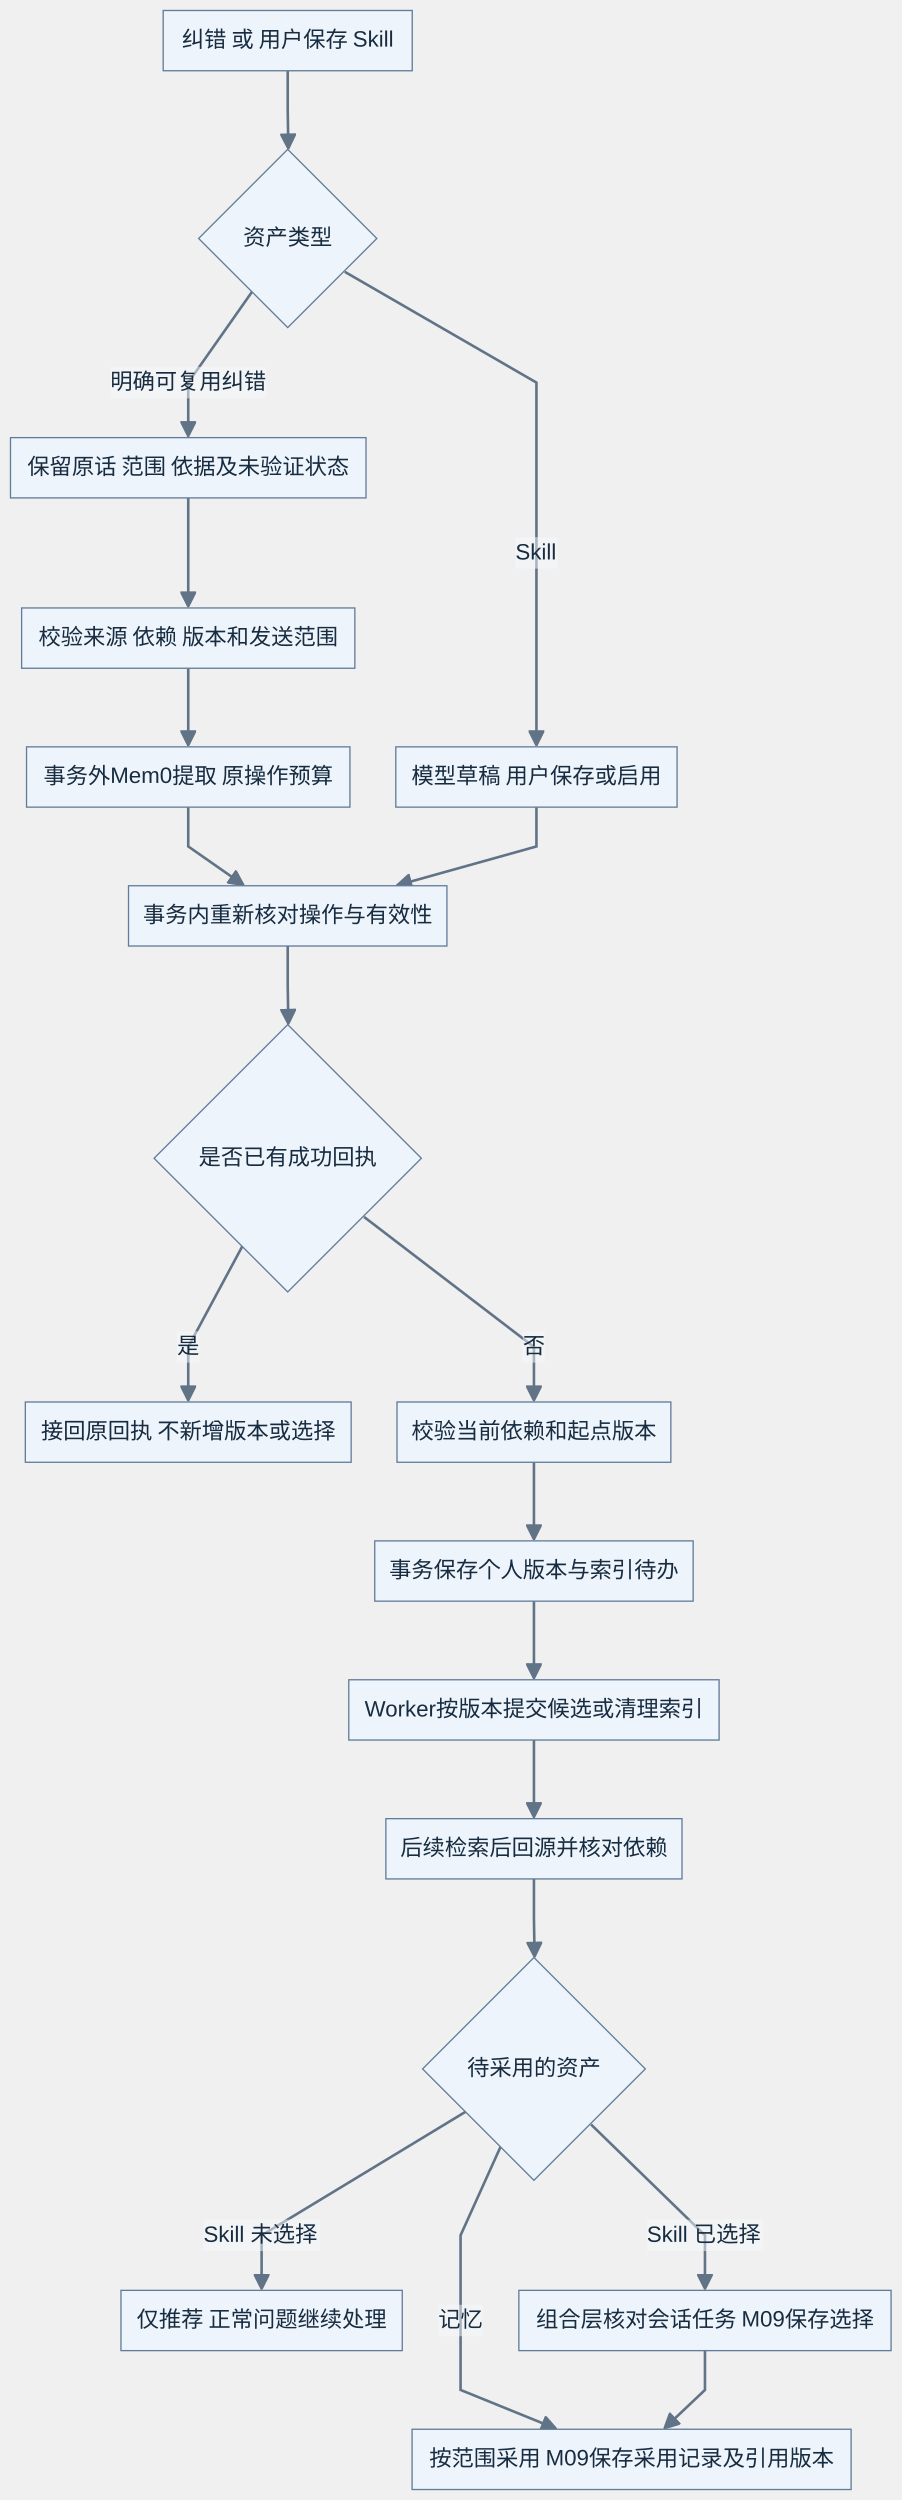
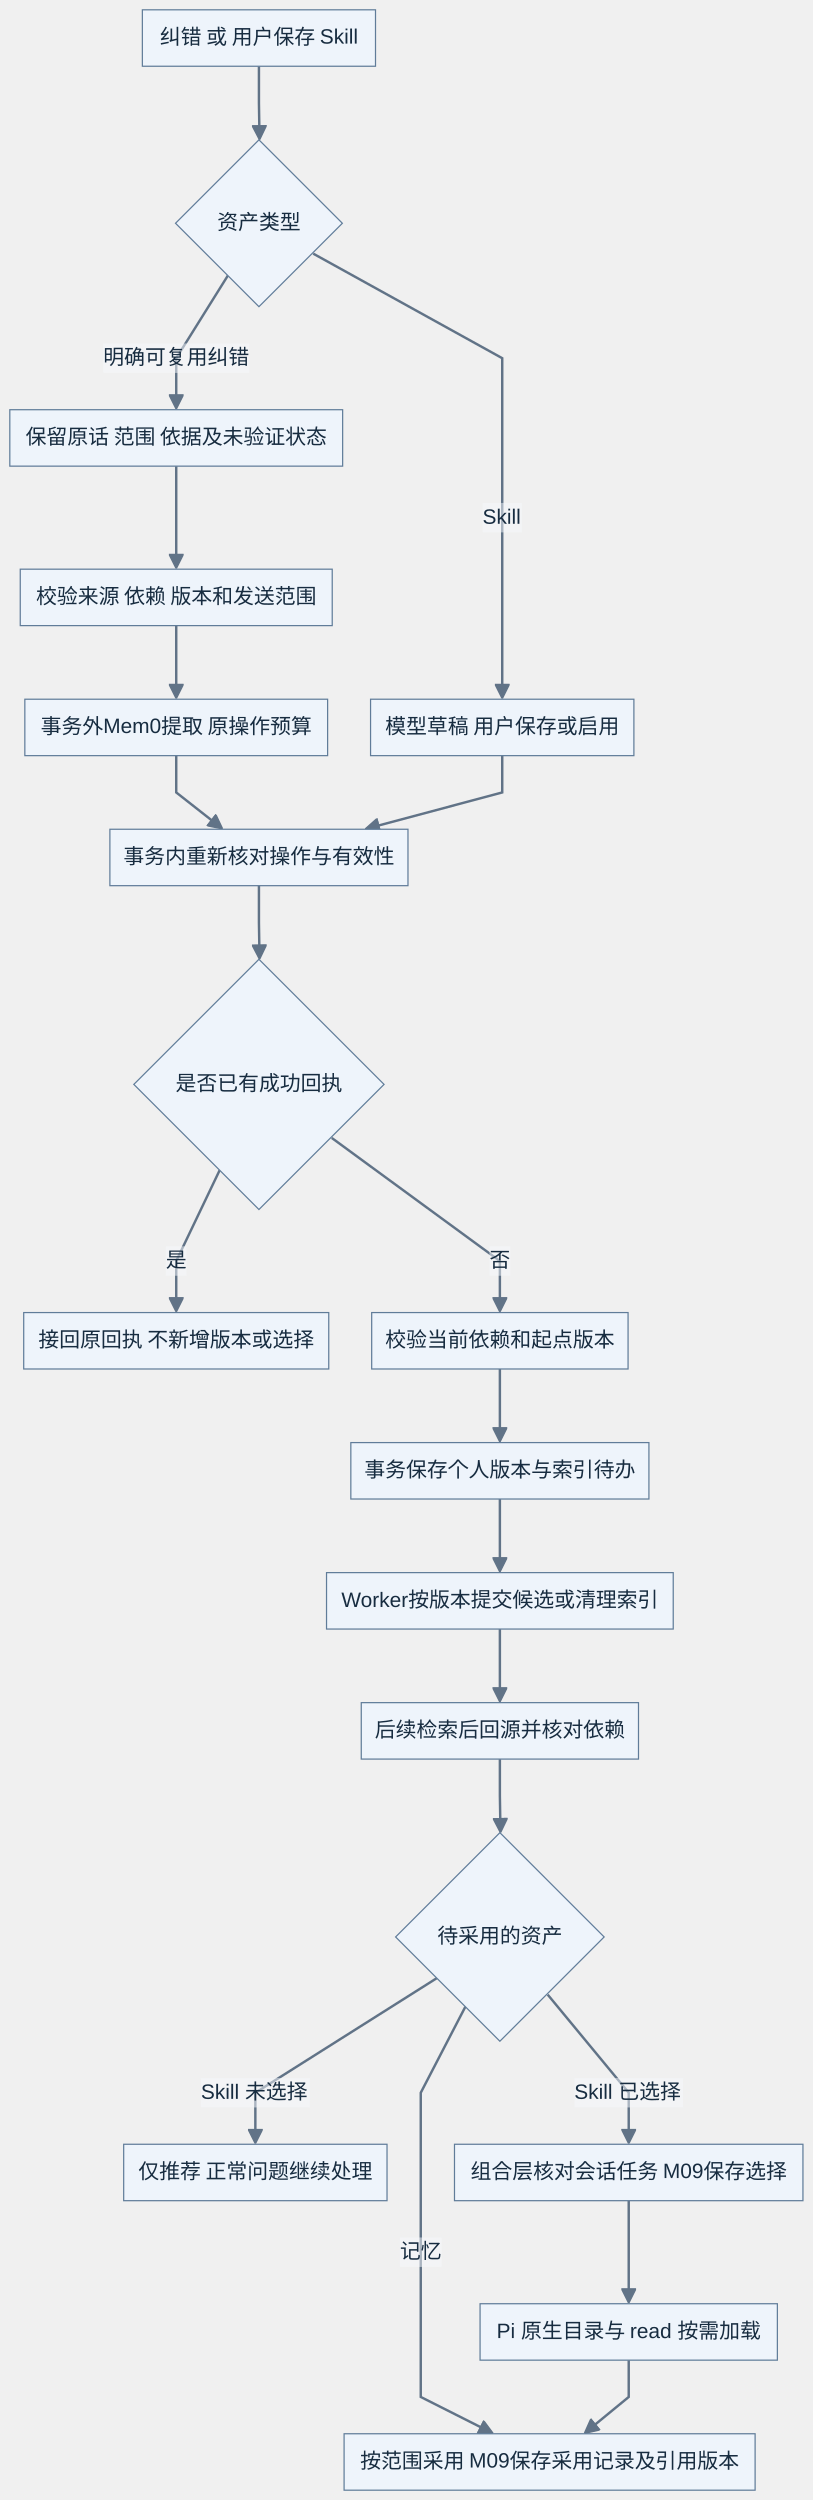
- <svg xmlns="http://www.w3.org/2000/svg" aria-roledescription="flowchart-v2" role="graphics-document document" viewBox="-8 -8 688.062 1908" height="1908" width="688.062" id="diagramF09">
+ <svg xmlns="http://www.w3.org/2000/svg" aria-roledescription="flowchart-v2" role="graphics-document document" viewBox="-8 -8 662.562 2038" height="2038" width="662.562" id="diagramF09">
  <style>#diagramF09{font-family:PingFang SC,Microsoft YaHei,Arial,sans-serif;font-size:17px;fill:#172c40;}#diagramF09 .error-icon{fill:#ffffff;}#diagramF09 .error-text{fill:#000000;stroke:#000000;}#diagramF09 .edge-thickness-normal{stroke-width:2px;}#diagramF09 .edge-thickness-thick{stroke-width:3.5px;}#diagramF09 .edge-pattern-solid{stroke-dasharray:0;}#diagramF09 .edge-pattern-dashed{stroke-dasharray:3;}#diagramF09 .edge-pattern-dotted{stroke-dasharray:2;}#diagramF09 .marker{fill:#617387;stroke:#617387;}#diagramF09 .marker.cross{stroke:#617387;}#diagramF09 svg{font-family:PingFang SC,Microsoft YaHei,Arial,sans-serif;font-size:17px;}#diagramF09 .label{font-family:PingFang SC,Microsoft YaHei,Arial,sans-serif;color:#172c40;}#diagramF09 .cluster-label text{fill:#000000;}#diagramF09 .cluster-label span,#diagramF09 p{color:#000000;}#diagramF09 .label text,#diagramF09 span,#diagramF09 p{fill:#172c40;color:#172c40;}#diagramF09 .node rect,#diagramF09 .node circle,#diagramF09 .node ellipse,#diagramF09 .node polygon,#diagramF09 .node path{fill:#eef4fb;stroke:#607c99;stroke-width:1px;}#diagramF09 .flowchart-label text{text-anchor:middle;}#diagramF09 .node .katex path{fill:#000;stroke:#000;stroke-width:1px;}#diagramF09 .node .label{text-align:center;}#diagramF09 .node.clickable{cursor:pointer;}#diagramF09 .arrowheadPath{fill:#0b0b0b;}#diagramF09 .edgePath .path{stroke:#617387;stroke-width:2.0px;}#diagramF09 .flowchart-link{stroke:#617387;fill:none;}#diagramF09 .edgeLabel{background-color:#f5f8fb;text-align:center;}#diagramF09 .edgeLabel rect{opacity:0.5;background-color:#f5f8fb;fill:#f5f8fb;}#diagramF09 .labelBkg{background-color:rgba(245, 248, 251, 0.5);}#diagramF09 .cluster rect{fill:#f7f9fc;stroke:#bccbd9;stroke-width:1px;}#diagramF09 .cluster text{fill:#000000;}#diagramF09 .cluster span,#diagramF09 p{color:#000000;}#diagramF09 div.mermaidTooltip{position:absolute;text-align:center;max-width:200px;padding:2px;font-family:PingFang SC,Microsoft YaHei,Arial,sans-serif;font-size:12px;background:#ffffff;border:1px solid hsl(0, 0%, 90%);border-radius:2px;pointer-events:none;z-index:100;}#diagramF09 .flowchartTitleText{text-anchor:middle;font-size:18px;fill:#172c40;}#diagramF09 :root{--mermaid-font-family:PingFang SC,Microsoft YaHei,Arial,sans-serif;}</style>
  <g>
    <marker orient="auto" markerHeight="12" markerWidth="12" markerUnits="userSpaceOnUse" refY="5" refX="6" viewBox="0 0 10 10" class="marker flowchart" id="diagramF09_flowchart-pointEnd">
      <path style="stroke-width: 1; stroke-dasharray: 1, 0;" class="arrowMarkerPath" d="M 0 0 L 10 5 L 0 10 z" />
    </marker>
    <marker orient="auto" markerHeight="12" markerWidth="12" markerUnits="userSpaceOnUse" refY="5" refX="4.5" viewBox="0 0 10 10" class="marker flowchart" id="diagramF09_flowchart-pointStart">
      <path style="stroke-width: 1; stroke-dasharray: 1, 0;" class="arrowMarkerPath" d="M 0 5 L 10 10 L 10 0 z" />
    </marker>
    <marker orient="auto" markerHeight="11" markerWidth="11" markerUnits="userSpaceOnUse" refY="5" refX="11" viewBox="0 0 10 10" class="marker flowchart" id="diagramF09_flowchart-circleEnd">
      <circle style="stroke-width: 1; stroke-dasharray: 1, 0;" class="arrowMarkerPath" r="5" cy="5" cx="5" />
    </marker>
    <marker orient="auto" markerHeight="11" markerWidth="11" markerUnits="userSpaceOnUse" refY="5" refX="-1" viewBox="0 0 10 10" class="marker flowchart" id="diagramF09_flowchart-circleStart">
      <circle style="stroke-width: 1; stroke-dasharray: 1, 0;" class="arrowMarkerPath" r="5" cy="5" cx="5" />
    </marker>
    <marker orient="auto" markerHeight="11" markerWidth="11" markerUnits="userSpaceOnUse" refY="5.2" refX="12" viewBox="0 0 11 11" class="marker cross flowchart" id="diagramF09_flowchart-crossEnd">
      <path style="stroke-width: 2; stroke-dasharray: 1, 0;" class="arrowMarkerPath" d="M 1,1 l 9,9 M 10,1 l -9,9" />
    </marker>
    <marker orient="auto" markerHeight="11" markerWidth="11" markerUnits="userSpaceOnUse" refY="5.2" refX="-1" viewBox="0 0 11 11" class="marker cross flowchart" id="diagramF09_flowchart-crossStart">
      <path style="stroke-width: 2; stroke-dasharray: 1, 0;" class="arrowMarkerPath" d="M 1,1 l 9,9 M 10,1 l -9,9" />
    </marker>
    <g class="root">
      <g class="clusters" />
      <g class="edgePaths">
-         <path marker-end="url(#diagramF09_flowchart-pointEnd)" style="fill:none;" class="edge-thickness-normal edge-pattern-solid flowchart-link LS-A LE-B" id="L-A-B-0" d="M211.582,46L211.582,76L211.995,101.201" />
-         <path marker-end="url(#diagramF09_flowchart-pointEnd)" style="fill:none;" class="edge-thickness-normal edge-pattern-solid flowchart-link LS-B LE-C" id="L-B-C-0" d="M184.315,214.733L135.664,284L135.664,320.7" />
-         <path marker-end="url(#diagramF09_flowchart-pointEnd)" style="fill:none;" class="edge-thickness-normal edge-pattern-solid flowchart-link LS-B LE-D" id="L-B-D-0" d="M255.135,199.447L401.414,284L401.414,349L401.414,414L401.414,479L401.414,532L401.414,556.7" />
+         <path marker-end="url(#diagramF09_flowchart-pointEnd)" style="fill:none;" class="edge-thickness-normal edge-pattern-solid flowchart-link LS-A LE-B" id="L-A-B-0" d="M203.082,46L203.082,76L203.495,101.201" />
+         <path marker-end="url(#diagramF09_flowchart-pointEnd)" style="fill:none;" class="edge-thickness-normal edge-pattern-solid flowchart-link LS-B LE-C" id="L-B-C-0" d="M177.742,216.66L135.664,284L135.664,320.7" />
+         <path marker-end="url(#diagramF09_flowchart-pointEnd)" style="fill:none;" class="edge-thickness-normal edge-pattern-solid flowchart-link LS-B LE-D" id="L-B-D-0" d="M247.322,198.76L401.414,284L401.414,349L401.414,414L401.414,479L401.414,532L401.414,556.7" />
        <path marker-end="url(#diagramF09_flowchart-pointEnd)" style="fill:none;" class="edge-thickness-normal edge-pattern-solid flowchart-link LS-C LE-Pre" id="L-C-Pre-0" d="M135.664,372L135.664,414L135.664,450.7" />
        <path marker-end="url(#diagramF09_flowchart-pointEnd)" style="fill:none;" class="edge-thickness-normal edge-pattern-solid flowchart-link LS-Pre LE-Extract" id="L-Pre-Extract-0" d="M135.664,502L135.664,532L135.664,556.7" />
-         <path marker-end="url(#diagramF09_flowchart-pointEnd)" style="fill:none;" class="edge-thickness-normal edge-pattern-solid flowchart-link LS-Extract LE-O" id="L-Extract-O-0" d="M135.664,608L135.664,638L174.291,664.966" />
-         <path marker-end="url(#diagramF09_flowchart-pointEnd)" style="fill:none;" class="edge-thickness-normal edge-pattern-solid flowchart-link LS-D LE-O" id="L-D-O-0" d="M401.414,608L401.414,638L299.067,666.575" />
-         <path marker-end="url(#diagramF09_flowchart-pointEnd)" style="fill:none;" class="edge-thickness-normal edge-pattern-solid flowchart-link LS-O LE-P" id="L-O-P-0" d="M211.582,714L211.582,744L211.995,769.201" />
-         <path marker-end="url(#diagramF09_flowchart-pointEnd)" style="fill:none;" class="edge-thickness-normal edge-pattern-solid flowchart-link LS-P LE-R" id="L-P-R-0" d="M176.871,943.289L135.664,1020L135.664,1056.7" />
-         <path marker-end="url(#diagramF09_flowchart-pointEnd)" style="fill:none;" class="edge-thickness-normal edge-pattern-solid flowchart-link LS-P LE-V" id="L-P-V-0" d="M269.83,920.752L399.5,1020L399.5,1056.7" />
+         <path marker-end="url(#diagramF09_flowchart-pointEnd)" style="fill:none;" class="edge-thickness-normal edge-pattern-solid flowchart-link LS-Extract LE-O" id="L-Extract-O-0" d="M135.664,608L135.664,638L169.659,664.724" />
+         <path marker-end="url(#diagramF09_flowchart-pointEnd)" style="fill:none;" class="edge-thickness-normal edge-pattern-solid flowchart-link LS-D LE-O" id="L-D-O-0" d="M401.414,608L401.414,638L294.271,666.632" />
+         <path marker-end="url(#diagramF09_flowchart-pointEnd)" style="fill:none;" class="edge-thickness-normal edge-pattern-solid flowchart-link LS-O LE-P" id="L-O-P-0" d="M203.082,714L203.082,744L203.495,769.201" />
+         <path marker-end="url(#diagramF09_flowchart-pointEnd)" style="fill:none;" class="edge-thickness-normal edge-pattern-solid flowchart-link LS-P LE-R" id="L-P-R-0" d="M171.056,945.974L135.664,1020L135.664,1056.7" />
+         <path marker-end="url(#diagramF09_flowchart-pointEnd)" style="fill:none;" class="edge-thickness-normal edge-pattern-solid flowchart-link LS-P LE-V" id="L-P-V-0" d="M262.435,919.647L399.5,1020L399.5,1056.7" />
        <path marker-end="url(#diagramF09_flowchart-pointEnd)" style="fill:none;" class="edge-thickness-normal edge-pattern-solid flowchart-link LS-V LE-E" id="L-V-E-0" d="M399.5,1108L399.5,1138L399.5,1162.7" />
        <path marker-end="url(#diagramF09_flowchart-pointEnd)" style="fill:none;" class="edge-thickness-normal edge-pattern-solid flowchart-link LS-E LE-Commit" id="L-E-Commit-0" d="M399.5,1214L399.5,1244L399.5,1268.7" />
        <path marker-end="url(#diagramF09_flowchart-pointEnd)" style="fill:none;" class="edge-thickness-normal edge-pattern-solid flowchart-link LS-Commit LE-F" id="L-Commit-F-0" d="M399.5,1320L399.5,1350L399.5,1374.7" />
        <path marker-end="url(#diagramF09_flowchart-pointEnd)" style="fill:none;" class="edge-thickness-normal edge-pattern-solid flowchart-link LS-F LE-G" id="L-F-G-0" d="M399.5,1426L399.5,1456L399.913,1481.201" />
-         <path marker-end="url(#diagramF09_flowchart-pointEnd)" style="fill:none;" class="edge-thickness-normal edge-pattern-solid flowchart-link LS-G LE-H" id="L-G-H-0" d="M347.24,1603.74L191.664,1698L191.664,1734.7" />
-         <path marker-end="url(#diagramF09_flowchart-pointEnd)" style="fill:none;" class="edge-thickness-normal edge-pattern-solid flowchart-link LS-G LE-J" id="L-G-J-0" d="M443.083,1613.417L530.031,1698L530.031,1734.7" />
-         <path marker-end="url(#diagramF09_flowchart-pointEnd)" style="fill:none;" class="edge-thickness-normal edge-pattern-solid flowchart-link LS-G LE-I" id="L-G-I-0" d="M373.989,1630.489L343.5,1698L343.5,1763L343.5,1816L412.475,1844.006" />
-         <path marker-end="url(#diagramF09_flowchart-pointEnd)" style="fill:none;" class="edge-thickness-normal edge-pattern-solid flowchart-link LS-J LE-I" id="L-J-I-0" d="M530.031,1786L530.031,1816L502.182,1842.357" />
+         <path marker-end="url(#diagramF09_flowchart-pointEnd)" style="fill:none;" class="edge-thickness-normal edge-pattern-solid flowchart-link LS-G LE-H" id="L-G-H-0" d="M348.079,1604.579L200.164,1698L200.164,1734.7" />
+         <path marker-end="url(#diagramF09_flowchart-pointEnd)" style="fill:none;" class="edge-thickness-normal edge-pattern-solid flowchart-link LS-G LE-J" id="L-G-J-0" d="M438.476,1618.024L504.531,1698L504.531,1734.7" />
+         <path marker-end="url(#diagramF09_flowchart-pointEnd)" style="fill:none;" class="edge-thickness-normal edge-pattern-solid flowchart-link LS-G LE-I" id="L-G-I-0" d="M371.371,1627.871L335,1698L335,1763L335,1828L335,1893L335,1946L389.72,1973.612" />
+         <path marker-end="url(#diagramF09_flowchart-pointEnd)" style="fill:none;" class="edge-thickness-normal edge-pattern-solid flowchart-link LS-J LE-Native" id="L-J-Native-0" d="M504.531,1786L504.531,1828L504.531,1864.7" />
+         <path marker-end="url(#diagramF09_flowchart-pointEnd)" style="fill:none;" class="edge-thickness-normal edge-pattern-solid flowchart-link LS-Native LE-I" id="L-Native-I-0" d="M504.531,1916L504.531,1946L472.117,1972.635" />
      </g>
      <g class="edgeLabels">
        <g class="edgeLabel">
          <g transform="translate(0, 0)" class="label">
            <rect height="0" width="0" ry="0" rx="0" />
            <text style="">
              <tspan class="row" x="0" dy="1em" xml:space="preserve" />
            </text>
          </g>
        </g>
        <g transform="translate(135.6641, 284)" class="edgeLabel">
          <g transform="translate(-59.5, -12)" class="label">
            <rect height="24" width="119" ry="0" rx="0" />
            <text style="">
              <tspan class="row" x="0" dy="1em" xml:space="preserve">明确可复用纠错</tspan>
            </text>
          </g>
        </g>
        <g transform="translate(401.4141, 414)" class="edgeLabel">
          <g transform="translate(-16.04688, -12)" class="label">
            <rect height="24" width="32.094" ry="0" rx="0" />
            <text style="">
              <tspan class="row" x="0" dy="1em" xml:space="preserve">Skill</tspan>
            </text>
          </g>
        </g>
        <g class="edgeLabel">
          <g transform="translate(0, 0)" class="label">
            <rect height="0" width="0" ry="0" rx="0" />
            <text style="">
              <tspan class="row" x="0" dy="1em" xml:space="preserve" />
            </text>
          </g>
        </g>
        <g class="edgeLabel">
          <g transform="translate(0, 0)" class="label">
            <rect height="0" width="0" ry="0" rx="0" />
            <text style="">
              <tspan class="row" x="0" dy="1em" xml:space="preserve" />
            </text>
          </g>
        </g>
        <g class="edgeLabel">
          <g transform="translate(0, 0)" class="label">
            <rect height="0" width="0" ry="0" rx="0" />
            <text style="">
              <tspan class="row" x="0" dy="1em" xml:space="preserve" />
            </text>
          </g>
        </g>
        <g class="edgeLabel">
          <g transform="translate(0, 0)" class="label">
            <rect height="0" width="0" ry="0" rx="0" />
            <text style="">
              <tspan class="row" x="0" dy="1em" xml:space="preserve" />
            </text>
          </g>
        </g>
        <g class="edgeLabel">
          <g transform="translate(0, 0)" class="label">
            <rect height="0" width="0" ry="0" rx="0" />
            <text style="">
              <tspan class="row" x="0" dy="1em" xml:space="preserve" />
            </text>
          </g>
        </g>
        <g transform="translate(135.6641, 1020)" class="edgeLabel">
          <g transform="translate(-8.5, -12)" class="label">
            <rect height="24" width="17" ry="0" rx="0" />
            <text style="">
              <tspan class="row" x="0" dy="1em" xml:space="preserve">是</tspan>
            </text>
          </g>
        </g>
        <g transform="translate(399.5, 1020)" class="edgeLabel">
          <g transform="translate(-8.5, -12)" class="label">
            <rect height="24" width="17" ry="0" rx="0" />
            <text style="">
              <tspan class="row" x="0" dy="1em" xml:space="preserve">否</tspan>
            </text>
          </g>
        </g>
        <g class="edgeLabel">
          <g transform="translate(0, 0)" class="label">
            <rect height="0" width="0" ry="0" rx="0" />
            <text style="">
              <tspan class="row" x="0" dy="1em" xml:space="preserve" />
            </text>
          </g>
        </g>
        <g class="edgeLabel">
          <g transform="translate(0, 0)" class="label">
            <rect height="0" width="0" ry="0" rx="0" />
            <text style="">
              <tspan class="row" x="0" dy="1em" xml:space="preserve" />
            </text>
          </g>
        </g>
        <g class="edgeLabel">
          <g transform="translate(0, 0)" class="label">
            <rect height="0" width="0" ry="0" rx="0" />
            <text style="">
              <tspan class="row" x="0" dy="1em" xml:space="preserve" />
            </text>
          </g>
        </g>
        <g class="edgeLabel">
          <g transform="translate(0, 0)" class="label">
            <rect height="0" width="0" ry="0" rx="0" />
            <text style="">
              <tspan class="row" x="0" dy="1em" xml:space="preserve" />
            </text>
          </g>
        </g>
-         <g transform="translate(191.6641, 1698)" class="edgeLabel">
+         <g transform="translate(200.1641, 1698)" class="edgeLabel">
          <g transform="translate(-44.375, -12)" class="label">
            <rect height="24" width="88.75" ry="0" rx="0" />
            <text style="">
              <tspan class="row" x="0" dy="1em" xml:space="preserve">Skill 未选择</tspan>
            </text>
          </g>
        </g>
-         <g transform="translate(530.0312, 1698)" class="edgeLabel">
+         <g transform="translate(504.5312, 1698)" class="edgeLabel">
          <g transform="translate(-44.375, -12)" class="label">
            <rect height="24" width="88.75" ry="0" rx="0" />
            <text style="">
              <tspan class="row" x="0" dy="1em" xml:space="preserve">Skill 已选择</tspan>
            </text>
          </g>
        </g>
-         <g transform="translate(343.5, 1763)" class="edgeLabel">
+         <g transform="translate(335, 1828)" class="edgeLabel">
          <g transform="translate(-17, -12)" class="label">
            <rect height="24" width="34" ry="0" rx="0" />
            <text style="">
              <tspan class="row" x="0" dy="1em" xml:space="preserve">记忆</tspan>
            </text>
          </g>
        </g>
        <g class="edgeLabel">
          <g transform="translate(0, 0)" class="label">
            <rect height="0" width="0" ry="0" rx="0" />
            <text style="">
              <tspan class="row" x="0" dy="1em" xml:space="preserve" />
            </text>
          </g>
        </g>
+         <g class="edgeLabel">
+           <g transform="translate(0, 0)" class="label">
+             <rect height="0" width="0" ry="0" rx="0" />
+             <text style="">
+               <tspan class="row" x="0" dy="1em" xml:space="preserve" />
+             </text>
+           </g>
+         </g>
      </g>
      <g class="nodes">
-         <g transform="translate(211.582, 23)" data-id="A" data-node="true" id="flowchart-A-316" class="node default default flowchart-label">
+         <g transform="translate(203.082, 23)" data-id="A" data-node="true" id="flowchart-A-346" class="node default default flowchart-label">
          <rect height="46" width="190.062" y="-23" x="-95.031" ry="0" rx="0" style="" class="basic label-container" />
          <g transform="translate(0, -12)" style="" class="label">
            <rect />
            <text style="">
              <tspan class="row" x="0" dy="1em" xml:space="preserve">纠错 或 用户保存 Skill</tspan>
            </text>
          </g>
        </g>
-         <g transform="translate(211.582, 174)" data-id="B" data-node="true" id="flowchart-B-317" class="node default default flowchart-label">
+         <g transform="translate(203.082, 174)" data-id="B" data-node="true" id="flowchart-B-347" class="node default default flowchart-label">
          <polygon style="" transform="translate(-68,68)" class="label-container" points="68,0 136,-68 68,-136 0,-68" />
          <g transform="translate(0, -12)" style="" class="label">
            <rect />
            <text style="">
              <tspan class="row" x="0" dy="1em" xml:space="preserve">资产类型</tspan>
            </text>
          </g>
        </g>
-         <g transform="translate(135.6641, 349)" data-id="C" data-node="true" id="flowchart-C-319" class="node default default flowchart-label">
+         <g transform="translate(135.6641, 349)" data-id="C" data-node="true" id="flowchart-C-349" class="node default default flowchart-label">
          <rect height="46" width="271.328" y="-23" x="-135.664" ry="0" rx="0" style="" class="basic label-container" />
          <g transform="translate(0, -12)" style="" class="label">
            <rect />
            <text style="">
              <tspan class="row" x="0" dy="1em" xml:space="preserve">保留原话 范围 依据及未验证状态</tspan>
            </text>
          </g>
        </g>
-         <g transform="translate(401.4141, 585)" data-id="D" data-node="true" id="flowchart-D-321" class="node default default flowchart-label">
+         <g transform="translate(401.4141, 585)" data-id="D" data-node="true" id="flowchart-D-351" class="node default default flowchart-label">
          <rect height="46" width="214.672" y="-23" x="-107.336" ry="0" rx="0" style="" class="basic label-container" />
          <g transform="translate(0, -12)" style="" class="label">
            <rect />
            <text style="">
              <tspan class="row" x="0" dy="1em" xml:space="preserve">模型草稿 用户保存或启用</tspan>
            </text>
          </g>
        </g>
-         <g transform="translate(135.6641, 479)" data-id="Pre" data-node="true" id="flowchart-Pre-323" class="node default default flowchart-label">
+         <g transform="translate(135.6641, 479)" data-id="Pre" data-node="true" id="flowchart-Pre-353" class="node default default flowchart-label">
          <rect height="46" width="254.328" y="-23" x="-127.164" ry="0" rx="0" style="" class="basic label-container" />
          <g transform="translate(0, -12)" style="" class="label">
            <rect />
            <text style="">
              <tspan class="row" x="0" dy="1em" xml:space="preserve">校验来源 依赖 版本和发送范围</tspan>
            </text>
          </g>
        </g>
-         <g transform="translate(135.6641, 585)" data-id="Extract" data-node="true" id="flowchart-Extract-325" class="node default default flowchart-label">
+         <g transform="translate(135.6641, 585)" data-id="Extract" data-node="true" id="flowchart-Extract-355" class="node default default flowchart-label">
          <rect height="46" width="246.828" y="-23" x="-123.414" ry="0" rx="0" style="" class="basic label-container" />
          <g transform="translate(0, -12)" style="" class="label">
            <rect />
            <text style="">
              <tspan class="row" x="0" dy="1em" xml:space="preserve">事务外Mem0提取 原操作预算</tspan>
            </text>
          </g>
        </g>
-         <g transform="translate(211.582, 691)" data-id="O" data-node="true" id="flowchart-O-327" class="node default default flowchart-label">
+         <g transform="translate(203.082, 691)" data-id="O" data-node="true" id="flowchart-O-357" class="node default default flowchart-label">
          <rect height="46" width="243" y="-23" x="-121.5" ry="0" rx="0" style="" class="basic label-container" />
          <g transform="translate(0, -12)" style="" class="label">
            <rect />
            <text style="">
              <tspan class="row" x="0" dy="1em" xml:space="preserve">事务内重新核对操作与有效性</tspan>
            </text>
          </g>
        </g>
-         <g transform="translate(211.582, 876)" data-id="P" data-node="true" id="flowchart-P-331" class="node default default flowchart-label">
+         <g transform="translate(203.082, 876)" data-id="P" data-node="true" id="flowchart-P-361" class="node default default flowchart-label">
          <polygon style="" transform="translate(-102,102)" class="label-container" points="102,0 204,-102 102,-204 0,-102" />
          <g transform="translate(0, -12)" style="" class="label">
            <rect />
            <text style="">
              <tspan class="row" x="0" dy="1em" xml:space="preserve">是否已有成功回执</tspan>
            </text>
          </g>
        </g>
-         <g transform="translate(135.6641, 1085)" data-id="R" data-node="true" id="flowchart-R-333" class="node default default flowchart-label">
+         <g transform="translate(135.6641, 1085)" data-id="R" data-node="true" id="flowchart-R-363" class="node default default flowchart-label">
          <rect height="46" width="248.672" y="-23" x="-124.336" ry="0" rx="0" style="" class="basic label-container" />
          <g transform="translate(0, -12)" style="" class="label">
            <rect />
            <text style="">
              <tspan class="row" x="0" dy="1em" xml:space="preserve">接回原回执 不新增版本或选择</tspan>
            </text>
          </g>
        </g>
-         <g transform="translate(399.5, 1085)" data-id="V" data-node="true" id="flowchart-V-335" class="node default default flowchart-label">
+         <g transform="translate(399.5, 1085)" data-id="V" data-node="true" id="flowchart-V-365" class="node default default flowchart-label">
          <rect height="46" width="209" y="-23" x="-104.5" ry="0" rx="0" style="" class="basic label-container" />
          <g transform="translate(0, -12)" style="" class="label">
            <rect />
            <text style="">
              <tspan class="row" x="0" dy="1em" xml:space="preserve">校验当前依赖和起点版本</tspan>
            </text>
          </g>
        </g>
-         <g transform="translate(399.5, 1191)" data-id="E" data-node="true" id="flowchart-E-337" class="node default default flowchart-label">
+         <g transform="translate(399.5, 1191)" data-id="E" data-node="true" id="flowchart-E-367" class="node default default flowchart-label">
          <rect height="46" width="243" y="-23" x="-121.5" ry="0" rx="0" style="" class="basic label-container" />
          <g transform="translate(0, -12)" style="" class="label">
            <rect />
            <text style="">
              <tspan class="row" x="0" dy="1em" xml:space="preserve">事务保存个人版本与索引待办</tspan>
            </text>
          </g>
        </g>
-         <g transform="translate(399.5, 1297)" data-id="Commit" data-node="true" id="flowchart-Commit-339" class="node default default flowchart-label">
+         <g transform="translate(399.5, 1297)" data-id="Commit" data-node="true" id="flowchart-Commit-369" class="node default default flowchart-label">
          <rect height="46" width="282.625" y="-23" x="-141.312" ry="0" rx="0" style="" class="basic label-container" />
          <g transform="translate(0, -12)" style="" class="label">
            <rect />
            <text style="">
              <tspan class="row" x="0" dy="1em" xml:space="preserve">Worker按版本提交候选或清理索引</tspan>
            </text>
          </g>
        </g>
-         <g transform="translate(399.5, 1403)" data-id="F" data-node="true" id="flowchart-F-341" class="node default default flowchart-label">
+         <g transform="translate(399.5, 1403)" data-id="F" data-node="true" id="flowchart-F-371" class="node default default flowchart-label">
          <rect height="46" width="226" y="-23" x="-113" ry="0" rx="0" style="" class="basic label-container" />
          <g transform="translate(0, -12)" style="" class="label">
            <rect />
            <text style="">
              <tspan class="row" x="0" dy="1em" xml:space="preserve">后续检索后回源并核对依赖</tspan>
            </text>
          </g>
        </g>
-         <g transform="translate(399.5, 1571)" data-id="G" data-node="true" id="flowchart-G-343" class="node default default flowchart-label">
+         <g transform="translate(399.5, 1571)" data-id="G" data-node="true" id="flowchart-G-373" class="node default default flowchart-label">
          <polygon style="" transform="translate(-85,85)" class="label-container" points="85,0 170,-85 85,-170 0,-85" />
          <g transform="translate(0, -12)" style="" class="label">
            <rect />
            <text style="">
              <tspan class="row" x="0" dy="1em" xml:space="preserve">待采用的资产</tspan>
            </text>
          </g>
        </g>
-         <g transform="translate(191.6641, 1763)" data-id="H" data-node="true" id="flowchart-H-345" class="node default default flowchart-label">
+         <g transform="translate(200.1641, 1763)" data-id="H" data-node="true" id="flowchart-H-375" class="node default default flowchart-label">
          <rect height="46" width="214.672" y="-23" x="-107.336" ry="0" rx="0" style="" class="basic label-container" />
          <g transform="translate(0, -12)" style="" class="label">
            <rect />
            <text style="">
              <tspan class="row" x="0" dy="1em" xml:space="preserve">仅推荐 正常问题继续处理</tspan>
            </text>
          </g>
        </g>
-         <g transform="translate(530.0312, 1763)" data-id="J" data-node="true" id="flowchart-J-347" class="node default default flowchart-label">
+         <g transform="translate(504.5312, 1763)" data-id="J" data-node="true" id="flowchart-J-377" class="node default default flowchart-label">
          <rect height="46" width="284.062" y="-23" x="-142.031" ry="0" rx="0" style="" class="basic label-container" />
          <g transform="translate(0, -12)" style="" class="label">
            <rect />
            <text style="">
              <tspan class="row" x="0" dy="1em" xml:space="preserve">组合层核对会话任务 M09保存选择</tspan>
            </text>
          </g>
        </g>
-         <g transform="translate(474.0312, 1869)" data-id="I" data-node="true" id="flowchart-I-349" class="node default default flowchart-label">
+         <g transform="translate(440.0312, 1999)" data-id="I" data-node="true" id="flowchart-I-379" class="node default default flowchart-label">
          <rect height="46" width="335.062" y="-23" x="-167.531" ry="0" rx="0" style="" class="basic label-container" />
          <g transform="translate(0, -12)" style="" class="label">
            <rect />
            <text style="">
              <tspan class="row" x="0" dy="1em" xml:space="preserve">按范围采用 M09保存采用记录及引用版本</tspan>
+             </text>
+           </g>
+         </g>
+         <g transform="translate(504.5312, 1893)" data-id="Native" data-node="true" id="flowchart-Native-381" class="node default default flowchart-label">
+           <rect height="46" width="242.359" y="-23" x="-121.18" ry="0" rx="0" style="" class="basic label-container" />
+           <g transform="translate(0, -12)" style="" class="label">
+             <rect />
+             <text style="">
+               <tspan class="row" x="0" dy="1em" xml:space="preserve">Pi 原生目录与 read 按需加载</tspan>
            </text>
          </g>
        </g>
      </g>
    </g>
  </g>
</svg>
